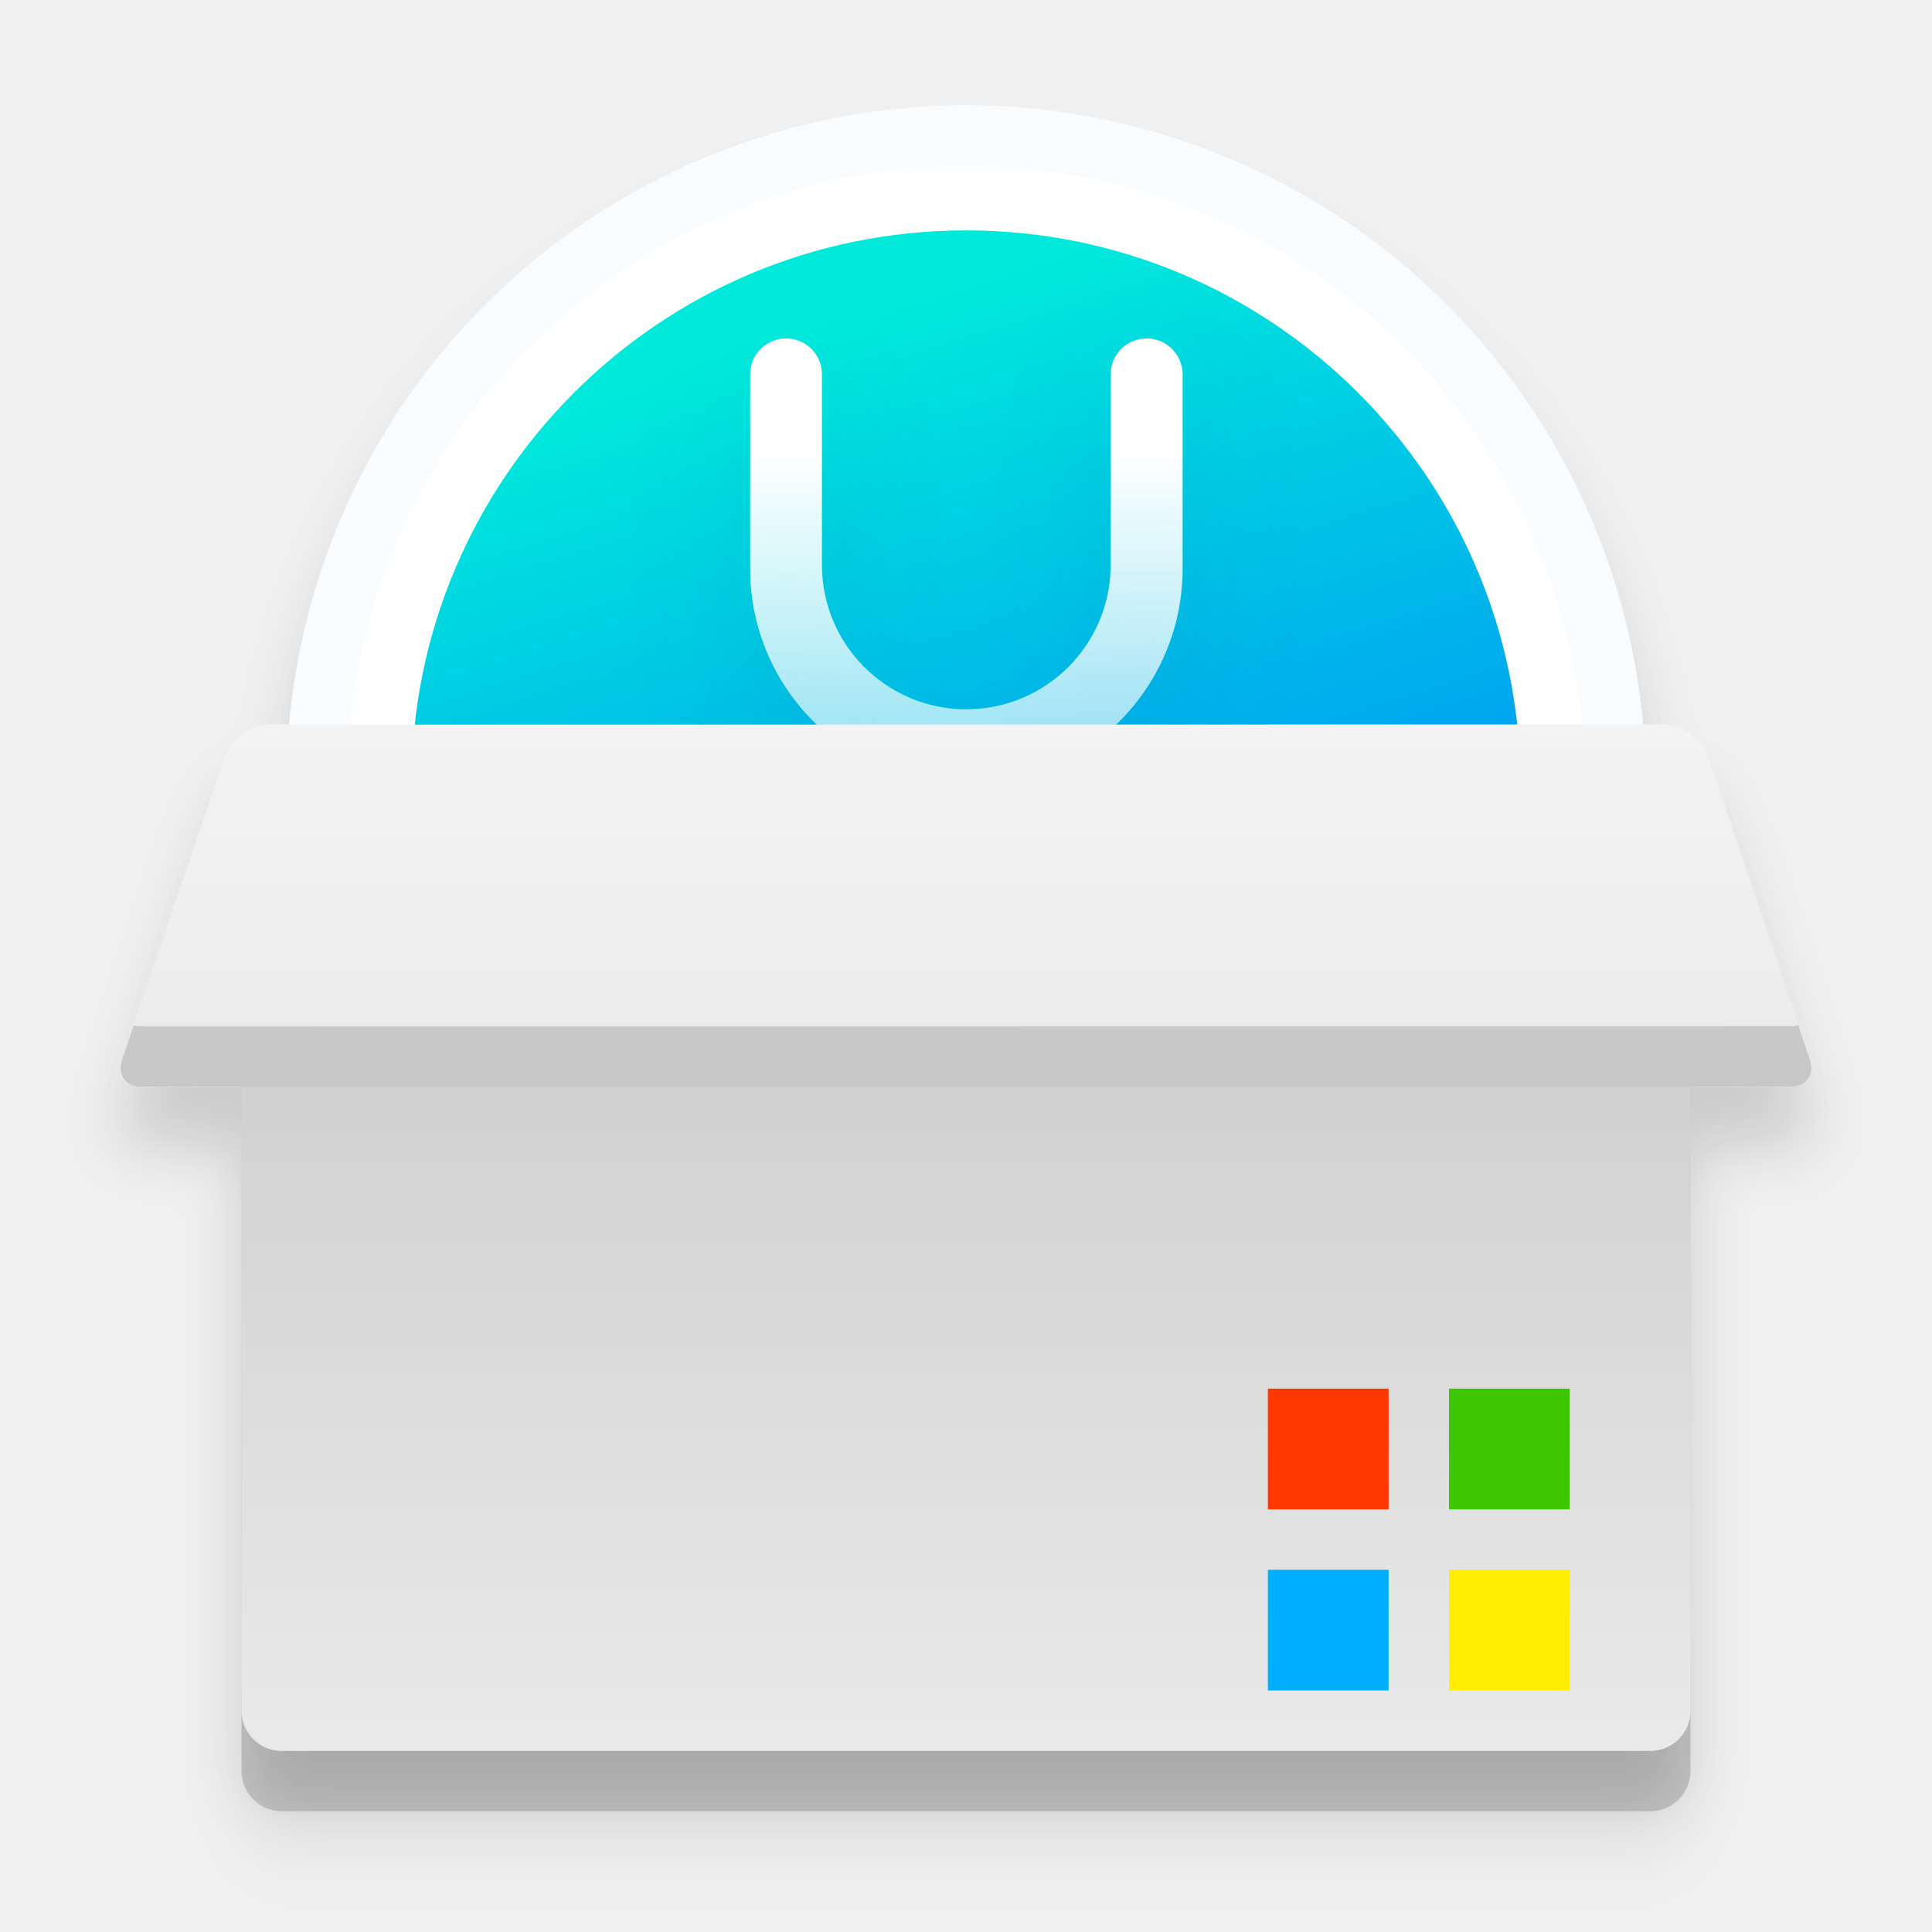
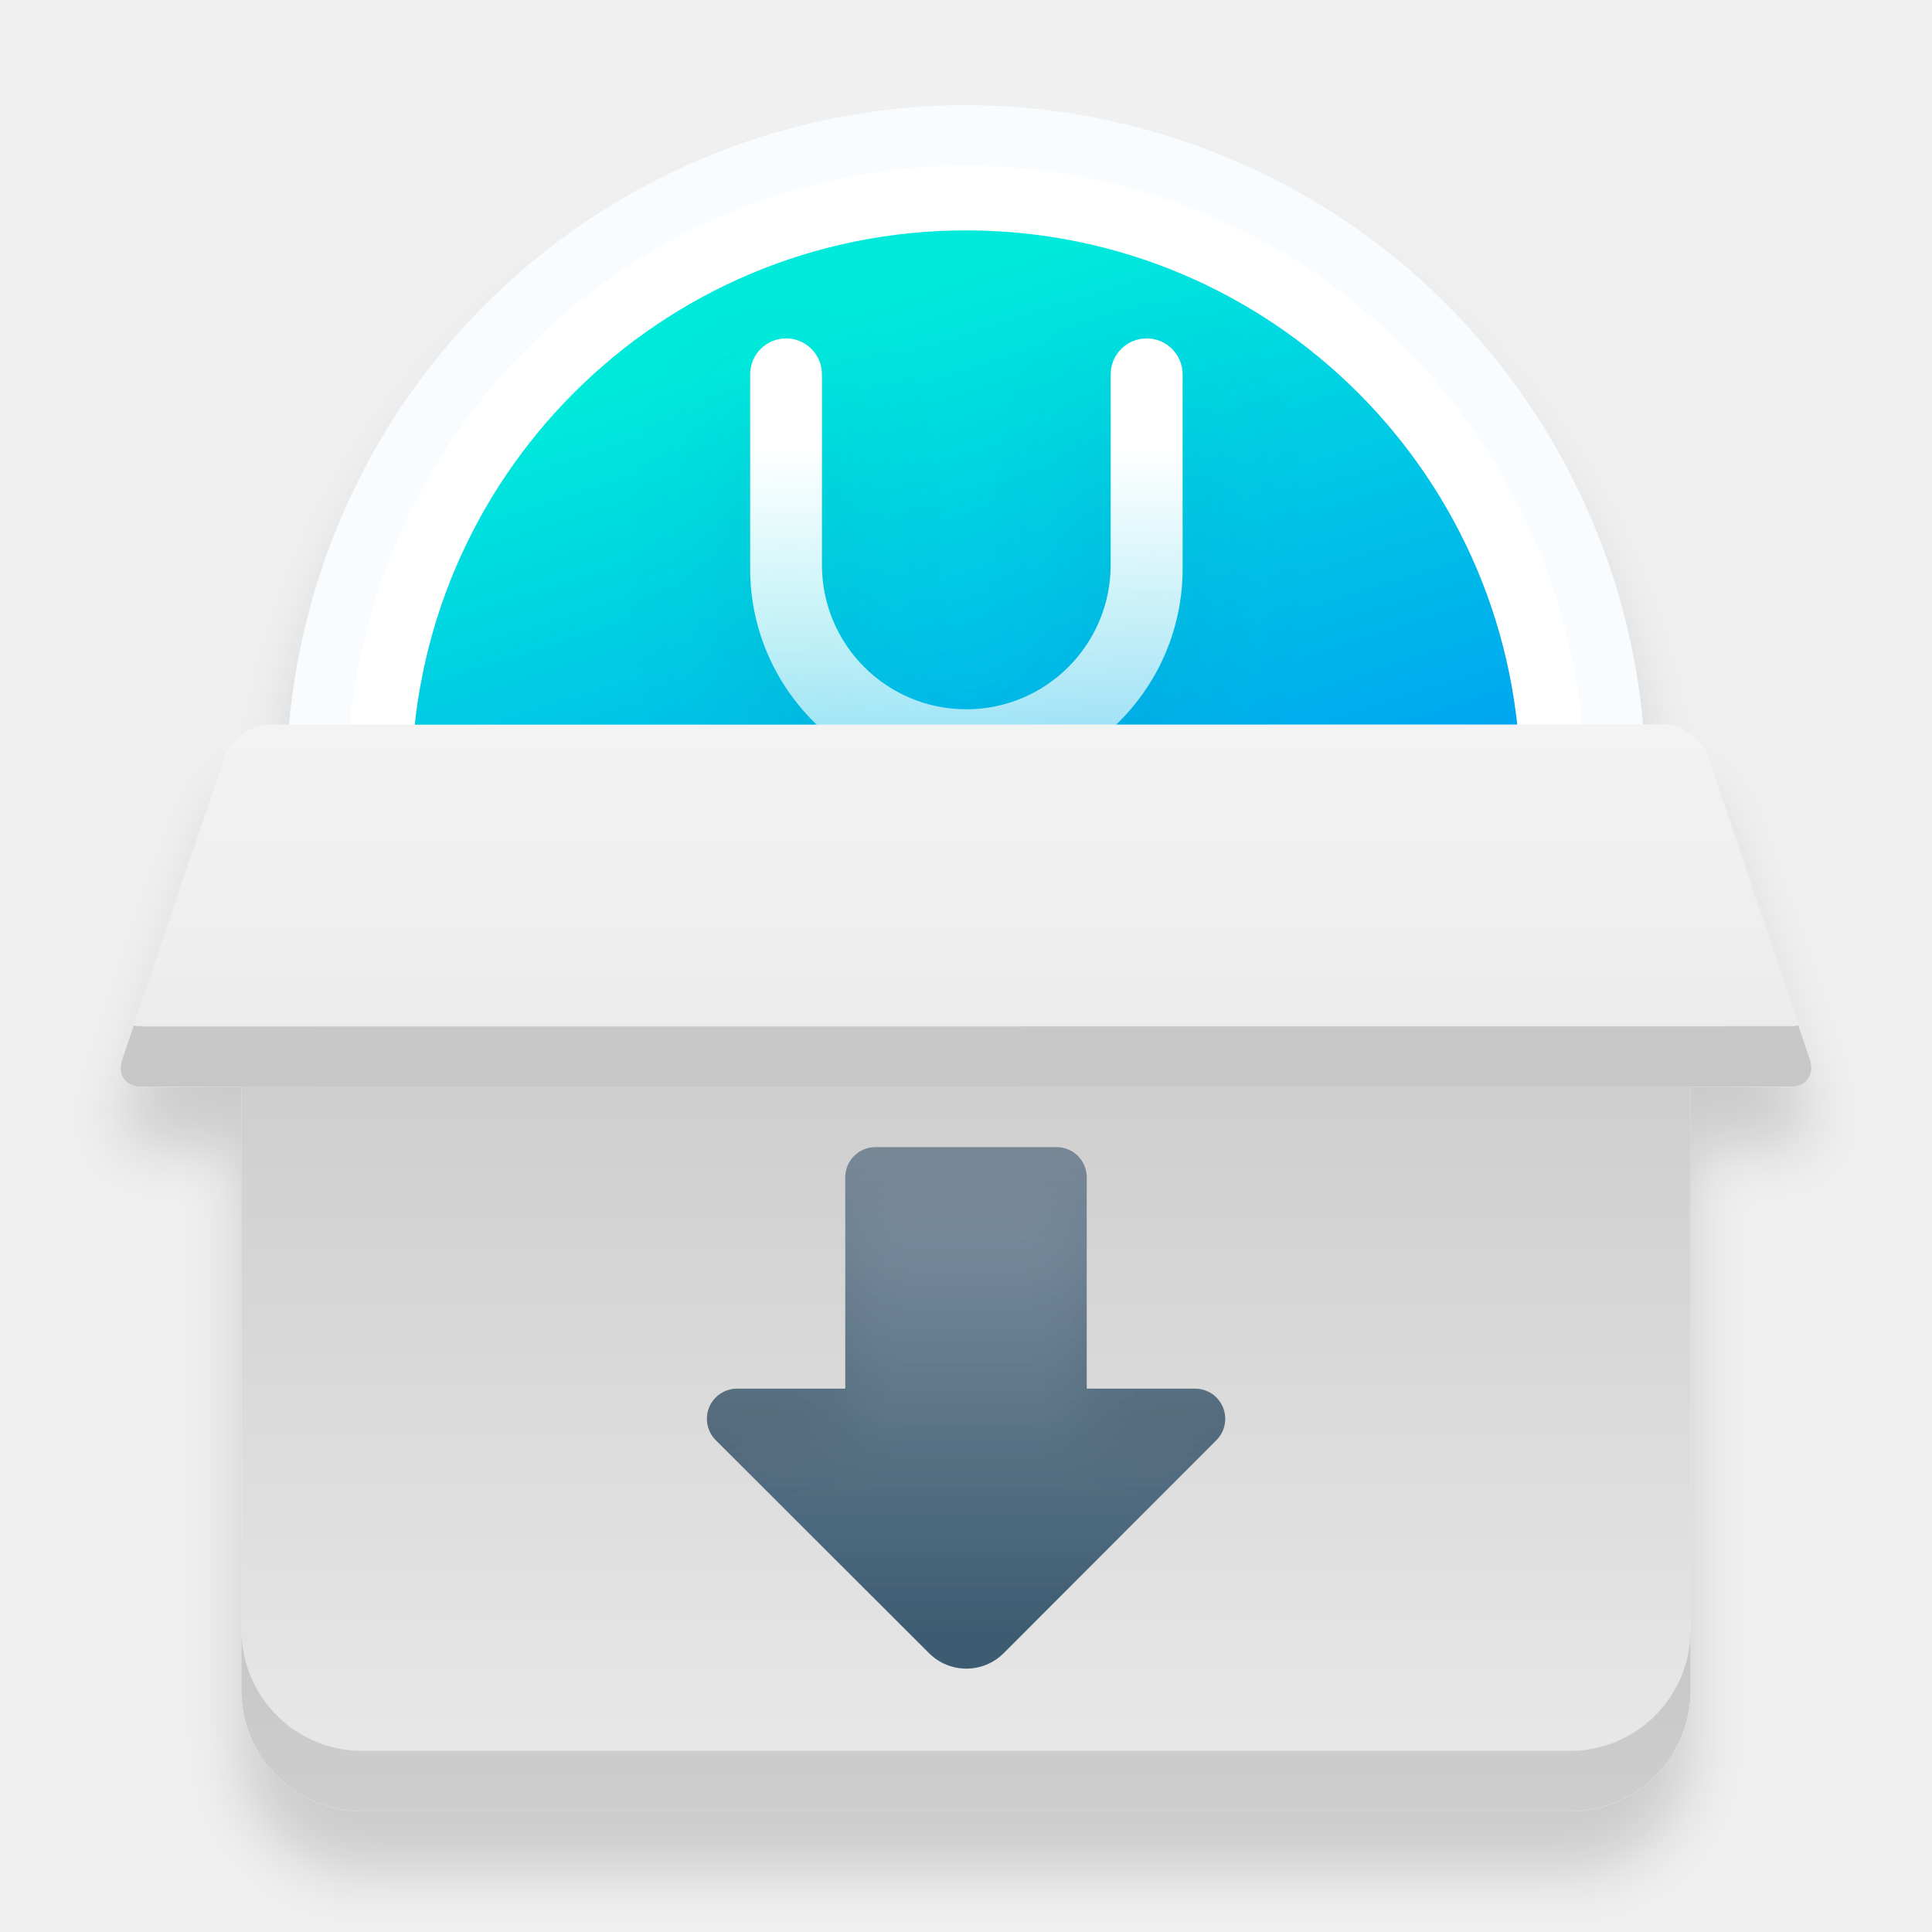
<svg xmlns="http://www.w3.org/2000/svg" xmlns:xlink="http://www.w3.org/1999/xlink" width="32" height="32" viewBox="0 0 32 32">
  <defs>
-     <filter id="uos安装工具-32px-a" width="128.6%" height="130.4%" x="-14.3%" y="-16.1%" filterUnits="objectBoundingBox">
+     <filter id="uos-installtool-a" width="128.6%" height="133%" x="-14.3%" y="-18.3%" filterUnits="objectBoundingBox">
      <feOffset dy="1" in="SourceAlpha" result="shadowOffsetOuter1" />
      <feGaussianBlur in="shadowOffsetOuter1" result="shadowBlurOuter1" stdDeviation=".5" />
      <feColorMatrix in="shadowBlurOuter1" result="shadowMatrixOuter1" values="0 0 0 0 0   0 0 0 0 0   0 0 0 0 0  0 0 0 0.15 0" />
      <feMerge>
        <feMergeNode in="shadowMatrixOuter1" />
        <feMergeNode in="SourceGraphic" />
      </feMerge>
    </filter>
-     <linearGradient id="uos安装工具-32px-b" x1="34.316%" x2="63.451%" y1="8.679%" y2="100%">
+     <linearGradient id="uos-installtool-b" x1="34.316%" x2="63.451%" y1="8.679%" y2="100%">
      <stop offset="0%" stop-color="#00EADB" />
      <stop offset="100%" stop-color="#0071FF" />
    </linearGradient>
-     <linearGradient id="uos安装工具-32px-e" x1="50%" x2="50%" y1="25.076%" y2="100%">
+     <linearGradient id="uos-installtool-e" x1="50%" x2="50%" y1="25.076%" y2="100%">
      <stop offset="0%" stop-color="#FFF" />
      <stop offset="100%" stop-color="#FFF" stop-opacity=".558" />
    </linearGradient>
-     <path id="uos安装工具-32px-d" d="M11.02,3.355 C11.348,3.355 11.614,3.621 11.614,3.95 L11.614,7.107 C11.614,8.427 12.684,9.498 14.005,9.498 C15.325,9.498 16.396,8.427 16.396,7.107 L16.396,3.952 C16.396,3.622 16.663,3.355 16.992,3.355 C17.321,3.355 17.588,3.622 17.588,3.952 L17.588,7.168 C17.588,9.146 15.985,10.75 14.007,10.75 C12.029,10.75 10.425,9.146 10.425,7.168 L10.425,3.95 C10.425,3.621 10.691,3.355 11.02,3.355 Z" />
-     <filter id="uos安装工具-32px-c" width="197.7%" height="194.7%" x="-48.9%" y="-33.8%" filterUnits="objectBoundingBox">
+     <path id="uos-installtool-d" d="M11.02,2.862 C11.348,2.862 11.614,3.129 11.614,3.457 L11.614,6.614 C11.614,7.935 12.684,9.005 14.005,9.005 C15.325,9.005 16.396,7.935 16.396,6.614 L16.396,3.459 C16.396,3.129 16.663,2.862 16.992,2.862 C17.321,2.862 17.588,3.129 17.588,3.459 L17.588,6.676 C17.588,8.654 15.985,10.257 14.007,10.257 C12.029,10.257 10.425,8.654 10.425,6.676 L10.425,3.457 C10.425,3.129 10.691,2.862 11.02,2.862 Z" />
+     <filter id="uos-installtool-c" width="197.7%" height="194.7%" x="-48.9%" y="-33.8%" filterUnits="objectBoundingBox">
      <feOffset dy="1" in="SourceAlpha" result="shadowOffsetOuter1" />
      <feGaussianBlur in="shadowOffsetOuter1" result="shadowBlurOuter1" stdDeviation="1" />
      <feColorMatrix in="shadowBlurOuter1" values="0 0 0 0 0.121   0 0 0 0 0.29   0 0 0 0 0.413  0 0 0 0.1 0" />
    </filter>
-     <linearGradient id="uos安装工具-32px-f" x1="50%" x2="50%" y1="0%" y2="100%">
+     <linearGradient id="uos-installtool-f" x1="50%" x2="50%" y1="0%" y2="100%">
      <stop offset="0%" stop-color="#C5C5C5" />
      <stop offset="100%" stop-color="#EAEAEA" />
    </linearGradient>
-     <linearGradient id="uos安装工具-32px-g" x1="50%" x2="50%" y1=".694%" y2="100%">
+     <path id="uos-installtool-g" d="M2.667,11.257 L25.333,11.257 C25.702,11.257 26,11.556 26,11.924 L26,25.257 C26,26.362 25.105,27.257 24,27.257 L4,27.257 C2.895,27.257 2,26.362 2,25.257 L2,11.924 C2,11.556 2.298,11.257 2.667,11.257 Z" />
+     <filter id="uos-installtool-h" width="104.2%" height="106.2%" x="-2.1%" y="-3.1%" filterUnits="objectBoundingBox">
+       <feOffset dy="-1" in="SourceAlpha" result="shadowOffsetInner1" />
+       <feComposite in="shadowOffsetInner1" in2="SourceAlpha" k2="-1" k3="1" operator="arithmetic" result="shadowInnerInner1" />
+       <feColorMatrix in="shadowInnerInner1" values="0 0 0 0 0   0 0 0 0 0   0 0 0 0 0  0 0 0 0.12 0" />
+     </filter>
+     <linearGradient id="uos-installtool-i" x1="50%" x2="50%" y1="2.049%" y2="93.25%">
+       <stop offset="0%" stop-color="#8092A3" />
+       <stop offset="100%" stop-color="#3D5C71" />
+     </linearGradient>
+     <path id="uos-installtool-j" d="M12.5,16.257 L15.5,16.257 C15.776,16.257 16,16.481 16,16.757 L16,20.257 L16,20.257 L17.794,20.257 C18.07,20.257 18.294,20.481 18.294,20.757 C18.294,20.89 18.241,21.017 18.148,21.111 L14.625,24.638 C14.283,24.98 13.729,24.98 13.388,24.639 C13.388,24.639 13.388,24.639 13.388,24.639 L9.855,21.111 C9.66,20.916 9.659,20.599 9.854,20.404 C9.948,20.31 10.076,20.257 10.208,20.257 L12,20.257 L12,20.257 L12,16.757 C12,16.481 12.224,16.257 12.5,16.257 Z" />
+     <filter id="uos-installtool-k" width="105.9%" height="118.2%" x="-2.9%" y="-11.1%" filterUnits="objectBoundingBox">
+       <feGaussianBlur in="SourceAlpha" result="shadowBlurInner1" stdDeviation=".5" />
+       <feOffset dy="1" in="shadowBlurInner1" result="shadowOffsetInner1" />
+       <feComposite in="shadowOffsetInner1" in2="SourceAlpha" k2="-1" k3="1" operator="arithmetic" result="shadowInnerInner1" />
+       <feColorMatrix in="shadowInnerInner1" values="0 0 0 0 0   0 0 0 0 0   0 0 0 0 0  0 0 0 0.078 0" />
+     </filter>
+     <linearGradient id="uos-installtool-l" x1="50%" x2="50%" y1=".694%" y2="100%">
      <stop offset="0%" stop-color="#F3F3F3" />
      <stop offset="100%" stop-color="#EBEBEB" />
    </linearGradient>
-     <path id="uos安装工具-32px-h" d="M25.57,9.75 C25.848,9.75 26.166,9.974 26.279,10.248 L27.96,15.25 C28.073,15.525 27.939,15.748 27.662,15.748 L0.338,15.75 C0.061,15.75 -0.073,15.526 0.04,15.252 L1.739,10.251 C1.852,9.976 2.169,9.753 2.447,9.753 L25.57,9.75 Z" />
-     <filter id="uos安装工具-32px-i" width="103.6%" height="116.7%" x="-1.8%" y="-8.3%" filterUnits="objectBoundingBox">
+     <path id="uos-installtool-m" d="M25.57,9.257 C25.848,9.257 26.166,9.481 26.279,9.756 L27.96,14.757 C28.073,15.032 27.939,15.255 27.662,15.255 L0.338,15.257 C0.061,15.257 -0.073,15.033 0.04,14.759 L1.739,9.759 C1.852,9.483 2.169,9.26 2.447,9.26 L25.57,9.257 Z" />
+     <filter id="uos-installtool-n" width="103.6%" height="116.7%" x="-1.8%" y="-8.3%" filterUnits="objectBoundingBox">
      <feOffset dy="-1" in="SourceAlpha" result="shadowOffsetInner1" />
      <feComposite in="shadowOffsetInner1" in2="SourceAlpha" k2="-1" k3="1" operator="arithmetic" result="shadowInnerInner1" />
      <feColorMatrix in="shadowInnerInner1" values="0 0 0 0 0   0 0 0 0 0   0 0 0 0 0  0 0 0 0.154 0" />
    </filter>
  </defs>
-   <g fill="none" filter="url(#uos安装工具-32px-a)" transform="translate(2 2.25)">
-     <path fill="#FFF" stroke="#F8FCFF" d="M8.836,1.316 C11.251,-0.005 14.169,-0.406 17.02,0.428 C19.87,1.262 22.112,3.172 23.434,5.586 C24.755,8 25.156,10.919 24.322,13.77 C23.489,16.62 21.579,18.862 19.165,20.184 C16.75,21.505 13.832,21.906 10.982,21.072 C8.131,20.238 5.888,18.328 4.566,15.914 C3.245,13.5 2.844,10.581 3.678,7.731 C4.512,4.88 6.422,2.638 8.836,1.316 Z" />
-     <circle cx="14" cy="10.75" r="9.184" fill="url(#uos安装工具-32px-b)" />
-     <use fill="#000" filter="url(#uos安装工具-32px-c)" xlink:href="#uos安装工具-32px-d" />
-     <use fill="url(#uos安装工具-32px-e)" xlink:href="#uos安装工具-32px-d" />
-     <path fill="#000" fill-opacity=".166" d="M2.667,10.75 L25.333,10.75 C25.702,10.75 26,11.048 26,11.417 L26,27.083 C26,27.452 25.702,27.75 25.333,27.75 L2.667,27.75 C2.298,27.75 2,27.452 2,27.083 L2,11.417 C2,11.048 2.298,10.75 2.667,10.75 Z" />
-     <path fill="url(#uos安装工具-32px-f)" d="M2.667,10.75 L25.333,10.75 C25.702,10.75 26,11.048 26,11.417 L26,26.083 C26,26.452 25.702,26.75 25.333,26.75 L2.667,26.75 C2.298,26.75 2,26.452 2,26.083 L2,11.417 C2,11.048 2.298,10.75 2.667,10.75 Z" />
-     <polygon fill="#FE0" points="22 23.75 24 23.75 24 25.75 22 25.75" />
-     <polygon fill="#3CC700" points="22 20.75 24 20.75 24 22.75 22 22.75" />
-     <polygon fill="#FF3900" points="19 20.75 21 20.75 21 22.75 19 22.75" />
-     <polygon fill="#00AFFF" points="19 23.75 21 23.75 21 25.75 19 25.75" />
-     <use fill="url(#uos安装工具-32px-g)" xlink:href="#uos安装工具-32px-h" />
-     <use fill="#000" filter="url(#uos安装工具-32px-i)" xlink:href="#uos安装工具-32px-h" />
+   <g fill="none" filter="url(#uos-installtool-a)" transform="translate(2 2.743)">
+     <path fill="#FFF" stroke="#F8FCFF" d="M8.836,0.823 C11.251,-0.498 14.169,-0.899 17.02,-0.065 C19.87,0.769 22.112,2.679 23.434,5.093 C24.755,7.508 25.156,10.426 24.322,13.277 C23.489,16.127 21.579,18.37 19.165,19.691 C16.75,21.013 13.832,21.413 10.982,20.579 C8.131,19.746 5.888,17.836 4.566,15.421 C3.245,13.007 2.844,10.089 3.678,7.238 C4.512,4.387 6.422,2.145 8.836,0.823 Z" />
+     <circle cx="14" cy="10.257" r="9.184" fill="url(#uos-installtool-b)" />
+     <use fill="#000" filter="url(#uos-installtool-c)" xlink:href="#uos-installtool-d" />
+     <use fill="url(#uos-installtool-e)" xlink:href="#uos-installtool-d" />
+     <use fill="url(#uos-installtool-f)" xlink:href="#uos-installtool-g" />
+     <use fill="#000" filter="url(#uos-installtool-h)" xlink:href="#uos-installtool-g" />
+     <use fill="url(#uos-installtool-i)" xlink:href="#uos-installtool-j" />
+     <use fill="#000" filter="url(#uos-installtool-k)" xlink:href="#uos-installtool-j" />
+     <use fill="url(#uos-installtool-l)" xlink:href="#uos-installtool-m" />
+     <use fill="#000" filter="url(#uos-installtool-n)" xlink:href="#uos-installtool-m" />
  </g>
</svg>
